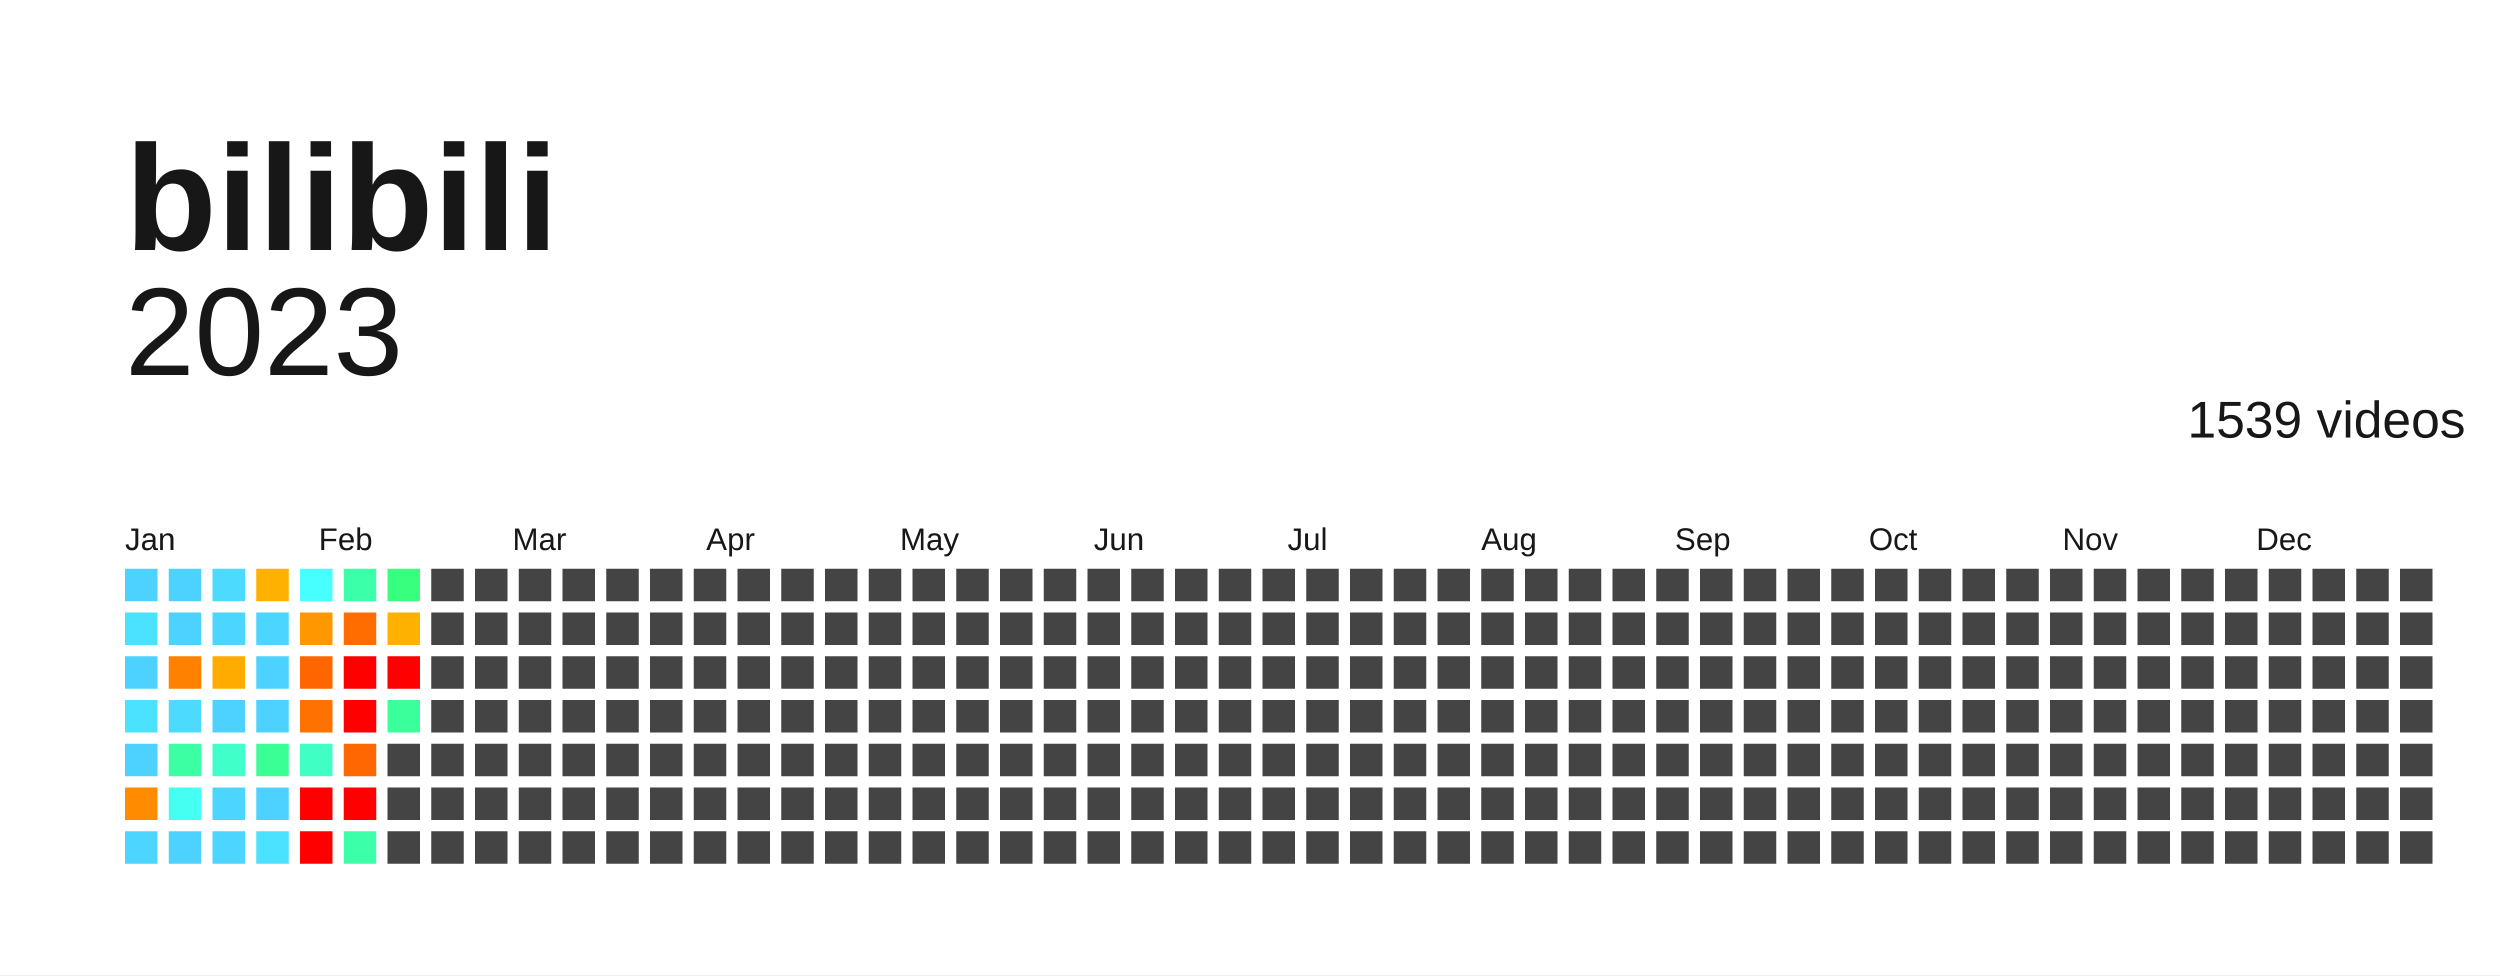
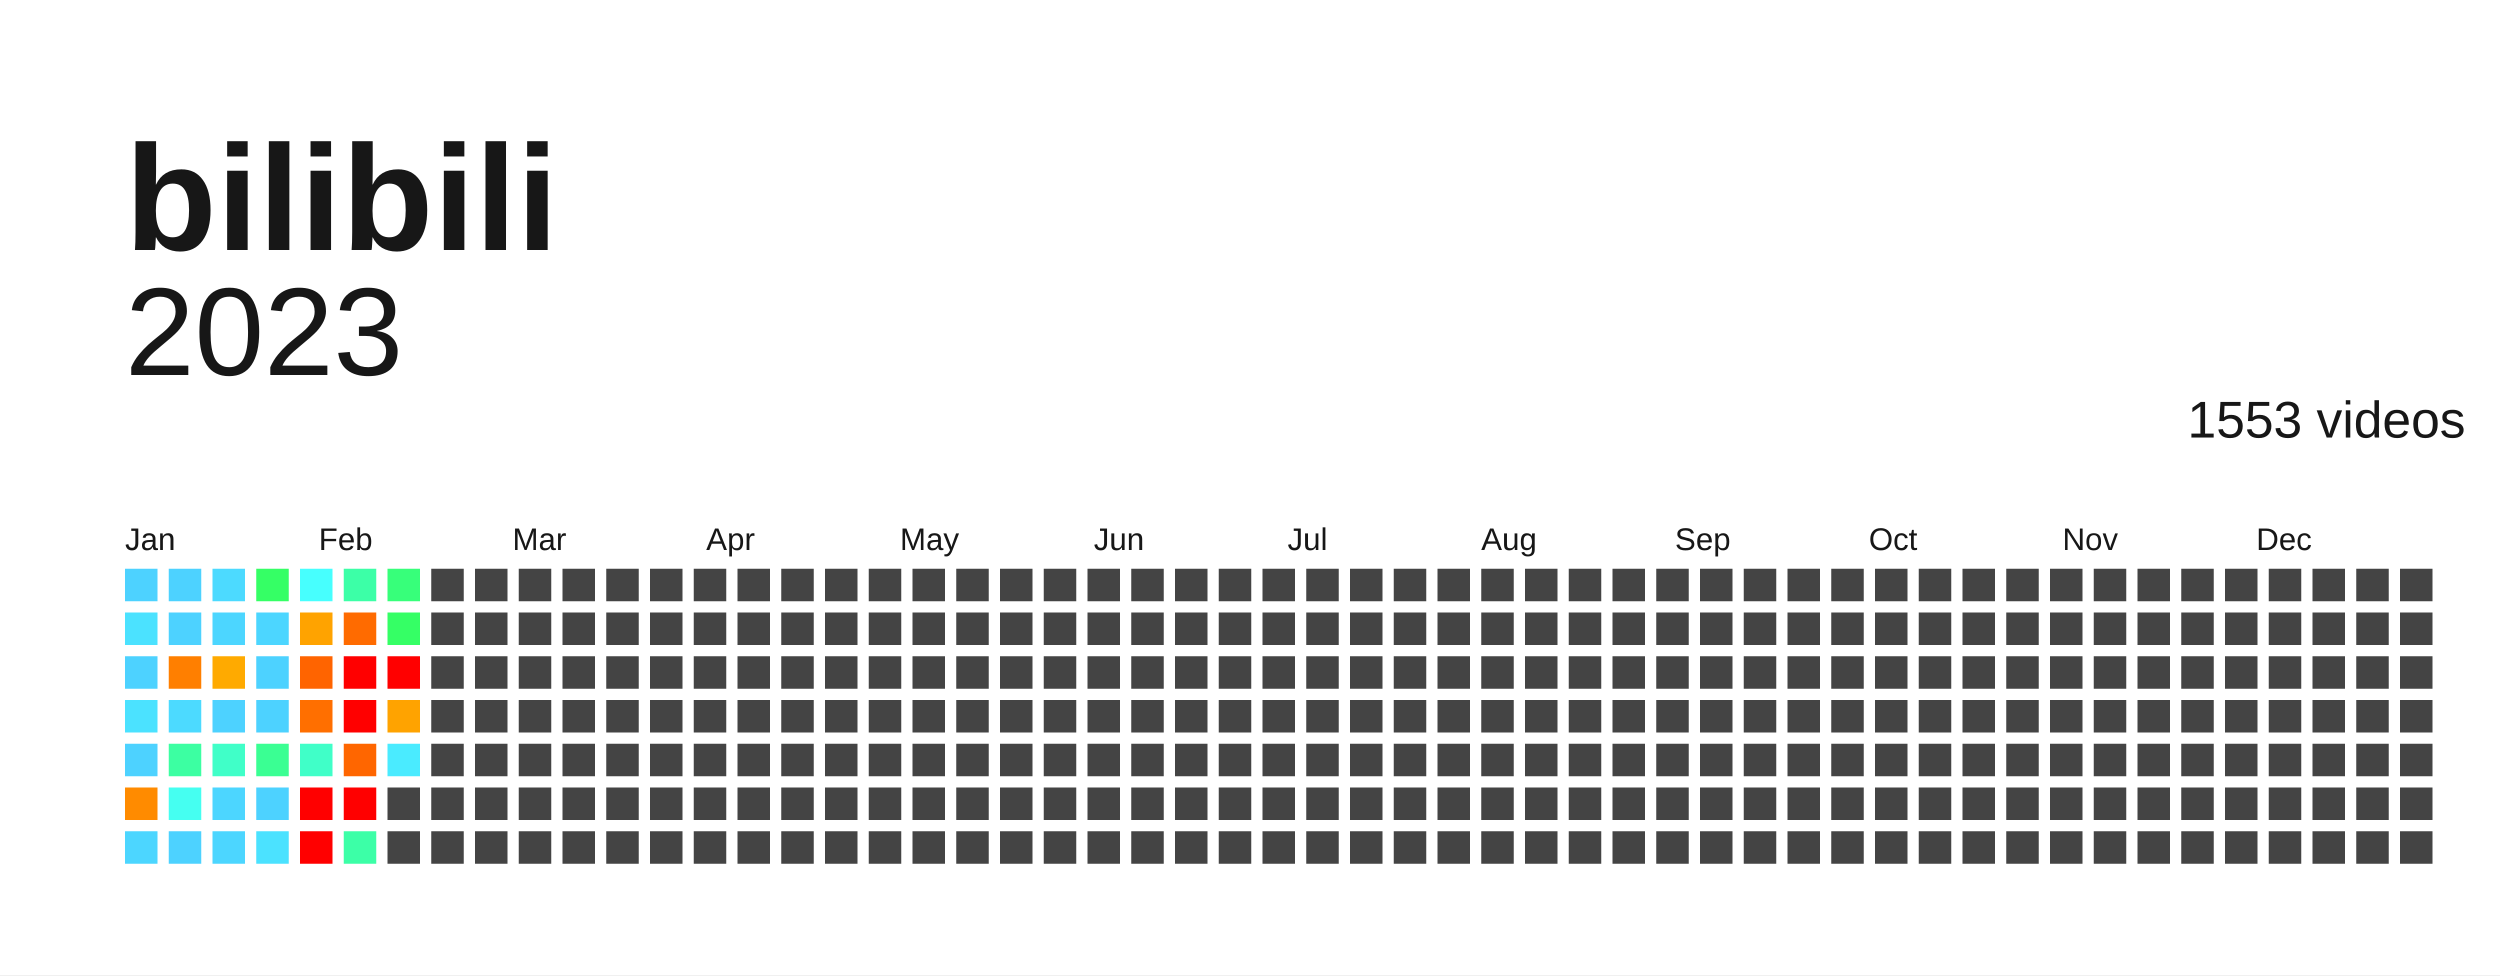
<svg xmlns="http://www.w3.org/2000/svg" baseProfile="full" height="78mm" version="1.1" viewBox="0,0,200,78" width="200mm">
  <defs />
  <rect fill="#FFFFFF" height="78" width="200" x="0" y="0" />
  <text fill="#171717" style="font-size:12px; font-family:Arial; font-weight:bold;" x="10" y="20">bilibili</text>
  <text alignment-baseline="hanging" fill="#171717" style="font-size:10.0px; font-family:Arial;" x="10" y="30">2023</text>
-   <text alignment-baseline="hanging" fill="#171717" style="font-size:4.125px; font-family:Arial;" x="175" y="35">1539 videos</text>
+   <text alignment-baseline="hanging" fill="#171717" style="font-size:4.125px; font-family:Arial;" x="175" y="35">1553 videos</text>
  <text fill="#171717" style="font-size:2.5px; font-family:Arial" x="10.0" y="44">Jan</text>
  <text fill="#171717" style="font-size:2.5px; font-family:Arial" x="25.5" y="44">Feb</text>
  <text fill="#171717" style="font-size:2.5px; font-family:Arial" x="41.0" y="44">Mar</text>
  <text fill="#171717" style="font-size:2.5px; font-family:Arial" x="56.5" y="44">Apr</text>
  <text fill="#171717" style="font-size:2.5px; font-family:Arial" x="72.0" y="44">May</text>
  <text fill="#171717" style="font-size:2.5px; font-family:Arial" x="87.5" y="44">Jun</text>
  <text fill="#171717" style="font-size:2.5px; font-family:Arial" x="103.0" y="44">Jul</text>
  <text fill="#171717" style="font-size:2.5px; font-family:Arial" x="118.5" y="44">Aug</text>
  <text fill="#171717" style="font-size:2.5px; font-family:Arial" x="134.0" y="44">Sep</text>
  <text fill="#171717" style="font-size:2.5px; font-family:Arial" x="149.5" y="44">Oct</text>
  <text fill="#171717" style="font-size:2.5px; font-family:Arial" x="165.0" y="44">Nov</text>
  <text fill="#171717" style="font-size:2.5px; font-family:Arial" x="180.5" y="44">Dec</text>
  <rect fill="#4dd2ff" height="2.6" width="2.6" x="10.0" y="45.5" />
  <rect fill="#4be2ff" height="2.6" width="2.6" x="10.0" y="49.0" />
  <rect fill="#4dd2ff" height="2.6" width="2.6" x="10.0" y="52.5" />
  <rect fill="#4be2ff" height="2.6" width="2.6" x="10.0" y="56.0" />
  <rect fill="#4dd2ff" height="2.6" width="2.6" x="10.0" y="59.5" />
-   <rect fill="#ff8c00" height="2.6" width="2.6" x="10.0" y="63.0" />
+   <rect fill="#ff8b00" height="2.6" width="2.6" x="10.0" y="63.0" />
  <rect fill="#4cd6ff" height="2.6" width="2.6" x="10.0" y="66.5" />
  <rect fill="#4dd2ff" height="2.6" width="2.6" x="13.5" y="45.5" />
  <rect fill="#4dd2ff" height="2.6" width="2.6" x="13.5" y="49.0" />
-   <rect fill="#ff8100" height="2.6" width="2.6" x="13.5" y="52.5" />
+   <rect fill="#ff7f00" height="2.6" width="2.6" x="13.5" y="52.5" />
  <rect fill="#4cdaff" height="2.6" width="2.6" x="13.5" y="56.0" />
-   <rect fill="#3cffa4" height="2.6" width="2.6" x="13.5" y="59.5" />
-   <rect fill="#45fff2" height="2.6" width="2.6" x="13.5" y="63.0" />
+   <rect fill="#3cffa2" height="2.6" width="2.6" x="13.5" y="59.5" />
+   <rect fill="#45fff1" height="2.6" width="2.6" x="13.5" y="63.0" />
  <rect fill="#4dd2ff" height="2.6" width="2.6" x="13.5" y="66.5" />
  <rect fill="#4cdaff" height="2.6" width="2.6" x="17.0" y="45.5" />
  <rect fill="#4cd6ff" height="2.6" width="2.6" x="17.0" y="49.0" />
-   <rect fill="#ffab00" height="2.6" width="2.6" x="17.0" y="52.5" />
+   <rect fill="#ffaa00" height="2.6" width="2.6" x="17.0" y="52.5" />
  <rect fill="#4dd2ff" height="2.6" width="2.6" x="17.0" y="56.0" />
-   <rect fill="#40ffc9" height="2.6" width="2.6" x="17.0" y="59.5" />
+   <rect fill="#40ffc8" height="2.6" width="2.6" x="17.0" y="59.5" />
  <rect fill="#4cd6ff" height="2.6" width="2.6" x="17.0" y="63.0" />
  <rect fill="#4cd6ff" height="2.6" width="2.6" x="17.0" y="66.5" />
-   <rect fill="#ffb100" height="2.6" width="2.6" x="20.5" y="45.5" />
+   <rect fill="#35ff65" height="2.6" width="2.6" x="20.5" y="45.5" />
  <rect fill="#4cd6ff" height="2.6" width="2.6" x="20.5" y="49.0" />
  <rect fill="#4dd2ff" height="2.6" width="2.6" x="20.5" y="52.5" />
  <rect fill="#4dd2ff" height="2.6" width="2.6" x="20.5" y="56.0" />
-   <rect fill="#3aff95" height="2.6" width="2.6" x="20.5" y="59.5" />
+   <rect fill="#3aff93" height="2.6" width="2.6" x="20.5" y="59.5" />
  <rect fill="#4dd2ff" height="2.6" width="2.6" x="20.5" y="63.0" />
  <rect fill="#4be2ff" height="2.6" width="2.6" x="20.5" y="66.5" />
  <rect fill="#47fffe" height="2.6" width="2.6" x="24.0" y="45.5" />
-   <rect fill="#ff9700" height="2.6" width="2.6" x="24.0" y="49.0" />
-   <rect fill="#ff6600" height="2.6" width="2.6" x="24.0" y="52.5" />
-   <rect fill="#ff7100" height="2.6" width="2.6" x="24.0" y="56.0" />
-   <rect fill="#40ffc5" height="2.6" width="2.6" x="24.0" y="59.5" />
+   <rect fill="#ffa300" height="2.6" width="2.6" x="24.0" y="49.0" />
+   <rect fill="#ff6400" height="2.6" width="2.6" x="24.0" y="52.5" />
+   <rect fill="#ff6f00" height="2.6" width="2.6" x="24.0" y="56.0" />
+   <rect fill="#40ffc8" height="2.6" width="2.6" x="24.0" y="59.5" />
  <rect fill="red" height="2.6" width="2.6" x="24.0" y="63.0" />
  <rect fill="red" height="2.6" width="2.6" x="24.0" y="66.5" />
-   <rect fill="#3cffa9" height="2.6" width="2.6" x="27.5" y="45.5" />
-   <rect fill="#ff6d00" height="2.6" width="2.6" x="27.5" y="49.0" />
+   <rect fill="#3cffa7" height="2.6" width="2.6" x="27.5" y="45.5" />
+   <rect fill="#ff6b00" height="2.6" width="2.6" x="27.5" y="49.0" />
  <rect fill="red" height="2.6" width="2.6" x="27.5" y="52.5" />
  <rect fill="red" height="2.6" width="2.6" x="27.5" y="56.0" />
-   <rect fill="#ff6800" height="2.6" width="2.6" x="27.5" y="59.5" />
+   <rect fill="#ff6600" height="2.6" width="2.6" x="27.5" y="59.5" />
  <rect fill="red" height="2.6" width="2.6" x="27.5" y="63.0" />
-   <rect fill="#3cffa9" height="2.6" width="2.6" x="27.5" y="66.5" />
-   <rect fill="#38ff7d" height="2.6" width="2.6" x="31.0" y="45.5" />
-   <rect fill="#ffb100" height="2.6" width="2.6" x="31.0" y="49.0" />
+   <rect fill="#3cffa7" height="2.6" width="2.6" x="27.5" y="66.5" />
+   <rect fill="#37ff7a" height="2.6" width="2.6" x="31.0" y="45.5" />
+   <rect fill="#35ff65" height="2.6" width="2.6" x="31.0" y="49.0" />
  <rect fill="red" height="2.6" width="2.6" x="31.0" y="52.5" />
-   <rect fill="#3bff9a" height="2.6" width="2.6" x="31.0" y="56.0" />
-   <rect fill="#444444" height="2.6" width="2.6" x="31.0" y="59.5" />
+   <rect fill="#ffa300" height="2.6" width="2.6" x="31.0" y="56.0" />
+   <rect fill="#4aebff" height="2.6" width="2.6" x="31.0" y="59.5" />
  <rect fill="#444444" height="2.6" width="2.6" x="31.0" y="63.0" />
  <rect fill="#444444" height="2.6" width="2.6" x="31.0" y="66.5" />
  <rect fill="#444444" height="2.6" width="2.6" x="34.5" y="45.5" />
  <rect fill="#444444" height="2.6" width="2.6" x="34.5" y="49.0" />
  <rect fill="#444444" height="2.6" width="2.6" x="34.5" y="52.5" />
  <rect fill="#444444" height="2.6" width="2.6" x="34.5" y="56.0" />
  <rect fill="#444444" height="2.6" width="2.6" x="34.5" y="59.5" />
  <rect fill="#444444" height="2.6" width="2.6" x="34.5" y="63.0" />
  <rect fill="#444444" height="2.6" width="2.6" x="34.5" y="66.5" />
  <rect fill="#444444" height="2.6" width="2.6" x="38.0" y="45.5" />
  <rect fill="#444444" height="2.6" width="2.6" x="38.0" y="49.0" />
  <rect fill="#444444" height="2.6" width="2.6" x="38.0" y="52.5" />
  <rect fill="#444444" height="2.6" width="2.6" x="38.0" y="56.0" />
  <rect fill="#444444" height="2.6" width="2.6" x="38.0" y="59.5" />
  <rect fill="#444444" height="2.6" width="2.6" x="38.0" y="63.0" />
  <rect fill="#444444" height="2.6" width="2.6" x="38.0" y="66.5" />
  <rect fill="#444444" height="2.6" width="2.6" x="41.5" y="45.5" />
  <rect fill="#444444" height="2.6" width="2.6" x="41.5" y="49.0" />
  <rect fill="#444444" height="2.6" width="2.6" x="41.5" y="52.5" />
  <rect fill="#444444" height="2.6" width="2.6" x="41.5" y="56.0" />
  <rect fill="#444444" height="2.6" width="2.6" x="41.5" y="59.5" />
  <rect fill="#444444" height="2.6" width="2.6" x="41.5" y="63.0" />
  <rect fill="#444444" height="2.6" width="2.6" x="41.5" y="66.5" />
  <rect fill="#444444" height="2.6" width="2.6" x="45.0" y="45.5" />
  <rect fill="#444444" height="2.6" width="2.6" x="45.0" y="49.0" />
  <rect fill="#444444" height="2.6" width="2.6" x="45.0" y="52.5" />
  <rect fill="#444444" height="2.6" width="2.6" x="45.0" y="56.0" />
  <rect fill="#444444" height="2.6" width="2.6" x="45.0" y="59.5" />
  <rect fill="#444444" height="2.6" width="2.6" x="45.0" y="63.0" />
  <rect fill="#444444" height="2.6" width="2.6" x="45.0" y="66.5" />
  <rect fill="#444444" height="2.6" width="2.6" x="48.5" y="45.5" />
  <rect fill="#444444" height="2.6" width="2.6" x="48.5" y="49.0" />
  <rect fill="#444444" height="2.6" width="2.6" x="48.5" y="52.5" />
  <rect fill="#444444" height="2.6" width="2.6" x="48.5" y="56.0" />
  <rect fill="#444444" height="2.6" width="2.6" x="48.5" y="59.5" />
  <rect fill="#444444" height="2.6" width="2.6" x="48.5" y="63.0" />
  <rect fill="#444444" height="2.6" width="2.6" x="48.5" y="66.5" />
  <rect fill="#444444" height="2.6" width="2.6" x="52.0" y="45.5" />
  <rect fill="#444444" height="2.6" width="2.6" x="52.0" y="49.0" />
  <rect fill="#444444" height="2.6" width="2.6" x="52.0" y="52.5" />
  <rect fill="#444444" height="2.6" width="2.6" x="52.0" y="56.0" />
  <rect fill="#444444" height="2.6" width="2.6" x="52.0" y="59.5" />
  <rect fill="#444444" height="2.6" width="2.6" x="52.0" y="63.0" />
  <rect fill="#444444" height="2.6" width="2.6" x="52.0" y="66.5" />
  <rect fill="#444444" height="2.6" width="2.6" x="55.5" y="45.5" />
  <rect fill="#444444" height="2.6" width="2.6" x="55.5" y="49.0" />
  <rect fill="#444444" height="2.6" width="2.6" x="55.5" y="52.5" />
  <rect fill="#444444" height="2.6" width="2.6" x="55.5" y="56.0" />
  <rect fill="#444444" height="2.6" width="2.6" x="55.5" y="59.5" />
  <rect fill="#444444" height="2.6" width="2.6" x="55.5" y="63.0" />
  <rect fill="#444444" height="2.6" width="2.6" x="55.5" y="66.5" />
  <rect fill="#444444" height="2.6" width="2.6" x="59.0" y="45.5" />
  <rect fill="#444444" height="2.6" width="2.6" x="59.0" y="49.0" />
  <rect fill="#444444" height="2.6" width="2.6" x="59.0" y="52.5" />
  <rect fill="#444444" height="2.6" width="2.6" x="59.0" y="56.0" />
  <rect fill="#444444" height="2.6" width="2.6" x="59.0" y="59.5" />
  <rect fill="#444444" height="2.6" width="2.6" x="59.0" y="63.0" />
  <rect fill="#444444" height="2.6" width="2.6" x="59.0" y="66.5" />
  <rect fill="#444444" height="2.6" width="2.6" x="62.5" y="45.5" />
  <rect fill="#444444" height="2.6" width="2.6" x="62.5" y="49.0" />
  <rect fill="#444444" height="2.6" width="2.6" x="62.5" y="52.5" />
  <rect fill="#444444" height="2.6" width="2.6" x="62.5" y="56.0" />
  <rect fill="#444444" height="2.6" width="2.6" x="62.5" y="59.5" />
  <rect fill="#444444" height="2.6" width="2.6" x="62.5" y="63.0" />
  <rect fill="#444444" height="2.6" width="2.6" x="62.5" y="66.5" />
  <rect fill="#444444" height="2.6" width="2.6" x="66.0" y="45.5" />
  <rect fill="#444444" height="2.6" width="2.6" x="66.0" y="49.0" />
  <rect fill="#444444" height="2.6" width="2.6" x="66.0" y="52.5" />
  <rect fill="#444444" height="2.6" width="2.6" x="66.0" y="56.0" />
  <rect fill="#444444" height="2.6" width="2.6" x="66.0" y="59.5" />
  <rect fill="#444444" height="2.6" width="2.6" x="66.0" y="63.0" />
  <rect fill="#444444" height="2.6" width="2.6" x="66.0" y="66.5" />
  <rect fill="#444444" height="2.6" width="2.6" x="69.5" y="45.5" />
  <rect fill="#444444" height="2.6" width="2.6" x="69.5" y="49.0" />
  <rect fill="#444444" height="2.6" width="2.6" x="69.5" y="52.5" />
  <rect fill="#444444" height="2.6" width="2.6" x="69.5" y="56.0" />
  <rect fill="#444444" height="2.6" width="2.6" x="69.5" y="59.5" />
  <rect fill="#444444" height="2.6" width="2.6" x="69.5" y="63.0" />
  <rect fill="#444444" height="2.6" width="2.6" x="69.5" y="66.5" />
  <rect fill="#444444" height="2.6" width="2.6" x="73.0" y="45.5" />
  <rect fill="#444444" height="2.6" width="2.6" x="73.0" y="49.0" />
  <rect fill="#444444" height="2.6" width="2.6" x="73.0" y="52.5" />
  <rect fill="#444444" height="2.6" width="2.6" x="73.0" y="56.0" />
  <rect fill="#444444" height="2.6" width="2.6" x="73.0" y="59.5" />
  <rect fill="#444444" height="2.6" width="2.6" x="73.0" y="63.0" />
  <rect fill="#444444" height="2.6" width="2.6" x="73.0" y="66.5" />
  <rect fill="#444444" height="2.6" width="2.6" x="76.5" y="45.5" />
  <rect fill="#444444" height="2.6" width="2.6" x="76.5" y="49.0" />
  <rect fill="#444444" height="2.6" width="2.6" x="76.5" y="52.5" />
  <rect fill="#444444" height="2.6" width="2.6" x="76.5" y="56.0" />
  <rect fill="#444444" height="2.6" width="2.6" x="76.5" y="59.5" />
  <rect fill="#444444" height="2.6" width="2.6" x="76.5" y="63.0" />
  <rect fill="#444444" height="2.6" width="2.6" x="76.5" y="66.5" />
  <rect fill="#444444" height="2.6" width="2.6" x="80.0" y="45.5" />
  <rect fill="#444444" height="2.6" width="2.6" x="80.0" y="49.0" />
  <rect fill="#444444" height="2.6" width="2.6" x="80.0" y="52.5" />
  <rect fill="#444444" height="2.6" width="2.6" x="80.0" y="56.0" />
  <rect fill="#444444" height="2.6" width="2.6" x="80.0" y="59.5" />
  <rect fill="#444444" height="2.6" width="2.6" x="80.0" y="63.0" />
  <rect fill="#444444" height="2.6" width="2.6" x="80.0" y="66.5" />
  <rect fill="#444444" height="2.6" width="2.6" x="83.5" y="45.5" />
  <rect fill="#444444" height="2.6" width="2.6" x="83.5" y="49.0" />
  <rect fill="#444444" height="2.6" width="2.6" x="83.5" y="52.5" />
  <rect fill="#444444" height="2.6" width="2.6" x="83.5" y="56.0" />
  <rect fill="#444444" height="2.6" width="2.6" x="83.5" y="59.5" />
  <rect fill="#444444" height="2.6" width="2.6" x="83.5" y="63.0" />
  <rect fill="#444444" height="2.6" width="2.6" x="83.5" y="66.5" />
  <rect fill="#444444" height="2.6" width="2.6" x="87.0" y="45.5" />
  <rect fill="#444444" height="2.6" width="2.6" x="87.0" y="49.0" />
  <rect fill="#444444" height="2.6" width="2.6" x="87.0" y="52.5" />
  <rect fill="#444444" height="2.6" width="2.6" x="87.0" y="56.0" />
  <rect fill="#444444" height="2.6" width="2.6" x="87.0" y="59.5" />
  <rect fill="#444444" height="2.6" width="2.6" x="87.0" y="63.0" />
  <rect fill="#444444" height="2.6" width="2.6" x="87.0" y="66.5" />
  <rect fill="#444444" height="2.6" width="2.6" x="90.5" y="45.5" />
  <rect fill="#444444" height="2.6" width="2.6" x="90.5" y="49.0" />
  <rect fill="#444444" height="2.6" width="2.6" x="90.5" y="52.5" />
  <rect fill="#444444" height="2.6" width="2.6" x="90.5" y="56.0" />
  <rect fill="#444444" height="2.6" width="2.6" x="90.5" y="59.5" />
  <rect fill="#444444" height="2.6" width="2.6" x="90.5" y="63.0" />
  <rect fill="#444444" height="2.6" width="2.6" x="90.5" y="66.5" />
  <rect fill="#444444" height="2.6" width="2.6" x="94.0" y="45.5" />
  <rect fill="#444444" height="2.6" width="2.6" x="94.0" y="49.0" />
  <rect fill="#444444" height="2.6" width="2.6" x="94.0" y="52.5" />
  <rect fill="#444444" height="2.6" width="2.6" x="94.0" y="56.0" />
  <rect fill="#444444" height="2.6" width="2.6" x="94.0" y="59.5" />
  <rect fill="#444444" height="2.6" width="2.6" x="94.0" y="63.0" />
  <rect fill="#444444" height="2.6" width="2.6" x="94.0" y="66.5" />
  <rect fill="#444444" height="2.6" width="2.6" x="97.5" y="45.5" />
  <rect fill="#444444" height="2.6" width="2.6" x="97.5" y="49.0" />
  <rect fill="#444444" height="2.6" width="2.6" x="97.5" y="52.5" />
  <rect fill="#444444" height="2.6" width="2.6" x="97.5" y="56.0" />
  <rect fill="#444444" height="2.6" width="2.6" x="97.5" y="59.5" />
  <rect fill="#444444" height="2.6" width="2.6" x="97.5" y="63.0" />
  <rect fill="#444444" height="2.6" width="2.6" x="97.5" y="66.5" />
  <rect fill="#444444" height="2.6" width="2.6" x="101.0" y="45.5" />
  <rect fill="#444444" height="2.6" width="2.6" x="101.0" y="49.0" />
  <rect fill="#444444" height="2.6" width="2.6" x="101.0" y="52.5" />
  <rect fill="#444444" height="2.6" width="2.6" x="101.0" y="56.0" />
  <rect fill="#444444" height="2.6" width="2.6" x="101.0" y="59.5" />
  <rect fill="#444444" height="2.6" width="2.6" x="101.0" y="63.0" />
  <rect fill="#444444" height="2.6" width="2.6" x="101.0" y="66.5" />
  <rect fill="#444444" height="2.6" width="2.6" x="104.5" y="45.5" />
  <rect fill="#444444" height="2.6" width="2.6" x="104.5" y="49.0" />
  <rect fill="#444444" height="2.6" width="2.6" x="104.5" y="52.5" />
  <rect fill="#444444" height="2.6" width="2.6" x="104.5" y="56.0" />
  <rect fill="#444444" height="2.6" width="2.6" x="104.5" y="59.5" />
  <rect fill="#444444" height="2.6" width="2.6" x="104.5" y="63.0" />
  <rect fill="#444444" height="2.6" width="2.6" x="104.5" y="66.5" />
  <rect fill="#444444" height="2.6" width="2.6" x="108.0" y="45.5" />
  <rect fill="#444444" height="2.6" width="2.6" x="108.0" y="49.0" />
  <rect fill="#444444" height="2.6" width="2.6" x="108.0" y="52.5" />
  <rect fill="#444444" height="2.6" width="2.6" x="108.0" y="56.0" />
  <rect fill="#444444" height="2.6" width="2.6" x="108.0" y="59.5" />
  <rect fill="#444444" height="2.6" width="2.6" x="108.0" y="63.0" />
  <rect fill="#444444" height="2.6" width="2.6" x="108.0" y="66.5" />
  <rect fill="#444444" height="2.6" width="2.6" x="111.5" y="45.5" />
  <rect fill="#444444" height="2.6" width="2.6" x="111.5" y="49.0" />
  <rect fill="#444444" height="2.6" width="2.6" x="111.5" y="52.5" />
  <rect fill="#444444" height="2.6" width="2.6" x="111.5" y="56.0" />
  <rect fill="#444444" height="2.6" width="2.6" x="111.5" y="59.5" />
  <rect fill="#444444" height="2.6" width="2.6" x="111.5" y="63.0" />
  <rect fill="#444444" height="2.6" width="2.6" x="111.5" y="66.5" />
  <rect fill="#444444" height="2.6" width="2.6" x="115.0" y="45.5" />
  <rect fill="#444444" height="2.6" width="2.6" x="115.0" y="49.0" />
  <rect fill="#444444" height="2.6" width="2.6" x="115.0" y="52.5" />
  <rect fill="#444444" height="2.6" width="2.6" x="115.0" y="56.0" />
  <rect fill="#444444" height="2.6" width="2.6" x="115.0" y="59.5" />
  <rect fill="#444444" height="2.6" width="2.6" x="115.0" y="63.0" />
  <rect fill="#444444" height="2.6" width="2.6" x="115.0" y="66.5" />
  <rect fill="#444444" height="2.6" width="2.6" x="118.5" y="45.5" />
  <rect fill="#444444" height="2.6" width="2.6" x="118.5" y="49.0" />
  <rect fill="#444444" height="2.6" width="2.6" x="118.5" y="52.5" />
  <rect fill="#444444" height="2.6" width="2.6" x="118.5" y="56.0" />
  <rect fill="#444444" height="2.6" width="2.6" x="118.5" y="59.5" />
  <rect fill="#444444" height="2.6" width="2.6" x="118.5" y="63.0" />
  <rect fill="#444444" height="2.6" width="2.6" x="118.5" y="66.5" />
  <rect fill="#444444" height="2.6" width="2.6" x="122.0" y="45.5" />
  <rect fill="#444444" height="2.6" width="2.6" x="122.0" y="49.0" />
  <rect fill="#444444" height="2.6" width="2.6" x="122.0" y="52.5" />
  <rect fill="#444444" height="2.6" width="2.6" x="122.0" y="56.0" />
  <rect fill="#444444" height="2.6" width="2.6" x="122.0" y="59.5" />
  <rect fill="#444444" height="2.6" width="2.6" x="122.0" y="63.0" />
  <rect fill="#444444" height="2.6" width="2.6" x="122.0" y="66.5" />
  <rect fill="#444444" height="2.6" width="2.6" x="125.5" y="45.5" />
  <rect fill="#444444" height="2.6" width="2.6" x="125.5" y="49.0" />
  <rect fill="#444444" height="2.6" width="2.6" x="125.5" y="52.5" />
  <rect fill="#444444" height="2.6" width="2.6" x="125.5" y="56.0" />
  <rect fill="#444444" height="2.6" width="2.6" x="125.5" y="59.5" />
  <rect fill="#444444" height="2.6" width="2.6" x="125.5" y="63.0" />
  <rect fill="#444444" height="2.6" width="2.6" x="125.5" y="66.5" />
  <rect fill="#444444" height="2.6" width="2.6" x="129.0" y="45.5" />
  <rect fill="#444444" height="2.6" width="2.6" x="129.0" y="49.0" />
  <rect fill="#444444" height="2.6" width="2.6" x="129.0" y="52.5" />
  <rect fill="#444444" height="2.6" width="2.6" x="129.0" y="56.0" />
  <rect fill="#444444" height="2.6" width="2.6" x="129.0" y="59.5" />
  <rect fill="#444444" height="2.6" width="2.6" x="129.0" y="63.0" />
  <rect fill="#444444" height="2.6" width="2.6" x="129.0" y="66.5" />
  <rect fill="#444444" height="2.6" width="2.6" x="132.5" y="45.5" />
  <rect fill="#444444" height="2.6" width="2.6" x="132.5" y="49.0" />
  <rect fill="#444444" height="2.6" width="2.6" x="132.5" y="52.5" />
  <rect fill="#444444" height="2.6" width="2.6" x="132.5" y="56.0" />
  <rect fill="#444444" height="2.6" width="2.6" x="132.5" y="59.5" />
  <rect fill="#444444" height="2.6" width="2.6" x="132.5" y="63.0" />
  <rect fill="#444444" height="2.6" width="2.6" x="132.5" y="66.5" />
  <rect fill="#444444" height="2.6" width="2.6" x="136.0" y="45.5" />
  <rect fill="#444444" height="2.6" width="2.6" x="136.0" y="49.0" />
  <rect fill="#444444" height="2.6" width="2.6" x="136.0" y="52.5" />
  <rect fill="#444444" height="2.6" width="2.6" x="136.0" y="56.0" />
  <rect fill="#444444" height="2.6" width="2.6" x="136.0" y="59.5" />
  <rect fill="#444444" height="2.6" width="2.6" x="136.0" y="63.0" />
  <rect fill="#444444" height="2.6" width="2.6" x="136.0" y="66.5" />
  <rect fill="#444444" height="2.6" width="2.6" x="139.5" y="45.5" />
  <rect fill="#444444" height="2.6" width="2.6" x="139.5" y="49.0" />
  <rect fill="#444444" height="2.6" width="2.6" x="139.5" y="52.5" />
  <rect fill="#444444" height="2.6" width="2.6" x="139.5" y="56.0" />
  <rect fill="#444444" height="2.6" width="2.6" x="139.5" y="59.5" />
  <rect fill="#444444" height="2.6" width="2.6" x="139.5" y="63.0" />
  <rect fill="#444444" height="2.6" width="2.6" x="139.5" y="66.5" />
  <rect fill="#444444" height="2.6" width="2.6" x="143.0" y="45.5" />
  <rect fill="#444444" height="2.6" width="2.6" x="143.0" y="49.0" />
  <rect fill="#444444" height="2.6" width="2.6" x="143.0" y="52.5" />
  <rect fill="#444444" height="2.6" width="2.6" x="143.0" y="56.0" />
  <rect fill="#444444" height="2.6" width="2.6" x="143.0" y="59.5" />
  <rect fill="#444444" height="2.6" width="2.6" x="143.0" y="63.0" />
  <rect fill="#444444" height="2.6" width="2.6" x="143.0" y="66.5" />
  <rect fill="#444444" height="2.6" width="2.6" x="146.5" y="45.5" />
  <rect fill="#444444" height="2.6" width="2.6" x="146.5" y="49.0" />
  <rect fill="#444444" height="2.6" width="2.6" x="146.5" y="52.5" />
  <rect fill="#444444" height="2.6" width="2.6" x="146.5" y="56.0" />
  <rect fill="#444444" height="2.6" width="2.6" x="146.5" y="59.5" />
  <rect fill="#444444" height="2.6" width="2.6" x="146.5" y="63.0" />
  <rect fill="#444444" height="2.6" width="2.6" x="146.5" y="66.5" />
  <rect fill="#444444" height="2.6" width="2.6" x="150.0" y="45.5" />
  <rect fill="#444444" height="2.6" width="2.6" x="150.0" y="49.0" />
  <rect fill="#444444" height="2.6" width="2.6" x="150.0" y="52.5" />
  <rect fill="#444444" height="2.6" width="2.6" x="150.0" y="56.0" />
  <rect fill="#444444" height="2.6" width="2.6" x="150.0" y="59.5" />
  <rect fill="#444444" height="2.6" width="2.6" x="150.0" y="63.0" />
  <rect fill="#444444" height="2.6" width="2.6" x="150.0" y="66.5" />
  <rect fill="#444444" height="2.6" width="2.6" x="153.5" y="45.5" />
  <rect fill="#444444" height="2.6" width="2.6" x="153.5" y="49.0" />
  <rect fill="#444444" height="2.6" width="2.6" x="153.5" y="52.5" />
  <rect fill="#444444" height="2.6" width="2.6" x="153.5" y="56.0" />
  <rect fill="#444444" height="2.6" width="2.6" x="153.5" y="59.5" />
  <rect fill="#444444" height="2.6" width="2.6" x="153.5" y="63.0" />
  <rect fill="#444444" height="2.6" width="2.6" x="153.5" y="66.5" />
  <rect fill="#444444" height="2.6" width="2.6" x="157.0" y="45.5" />
  <rect fill="#444444" height="2.6" width="2.6" x="157.0" y="49.0" />
  <rect fill="#444444" height="2.6" width="2.6" x="157.0" y="52.5" />
  <rect fill="#444444" height="2.6" width="2.6" x="157.0" y="56.0" />
  <rect fill="#444444" height="2.6" width="2.6" x="157.0" y="59.5" />
  <rect fill="#444444" height="2.6" width="2.6" x="157.0" y="63.0" />
  <rect fill="#444444" height="2.6" width="2.6" x="157.0" y="66.5" />
  <rect fill="#444444" height="2.6" width="2.6" x="160.5" y="45.5" />
  <rect fill="#444444" height="2.6" width="2.6" x="160.5" y="49.0" />
  <rect fill="#444444" height="2.6" width="2.6" x="160.5" y="52.5" />
  <rect fill="#444444" height="2.6" width="2.6" x="160.5" y="56.0" />
  <rect fill="#444444" height="2.6" width="2.6" x="160.5" y="59.5" />
  <rect fill="#444444" height="2.6" width="2.6" x="160.5" y="63.0" />
  <rect fill="#444444" height="2.6" width="2.6" x="160.5" y="66.5" />
  <rect fill="#444444" height="2.6" width="2.6" x="164.0" y="45.5" />
  <rect fill="#444444" height="2.6" width="2.6" x="164.0" y="49.0" />
  <rect fill="#444444" height="2.6" width="2.6" x="164.0" y="52.5" />
  <rect fill="#444444" height="2.6" width="2.6" x="164.0" y="56.0" />
  <rect fill="#444444" height="2.6" width="2.6" x="164.0" y="59.5" />
  <rect fill="#444444" height="2.6" width="2.6" x="164.0" y="63.0" />
  <rect fill="#444444" height="2.6" width="2.6" x="164.0" y="66.5" />
  <rect fill="#444444" height="2.6" width="2.6" x="167.5" y="45.5" />
  <rect fill="#444444" height="2.6" width="2.6" x="167.5" y="49.0" />
  <rect fill="#444444" height="2.6" width="2.6" x="167.5" y="52.5" />
  <rect fill="#444444" height="2.6" width="2.6" x="167.5" y="56.0" />
  <rect fill="#444444" height="2.6" width="2.6" x="167.5" y="59.5" />
  <rect fill="#444444" height="2.6" width="2.6" x="167.5" y="63.0" />
  <rect fill="#444444" height="2.6" width="2.6" x="167.5" y="66.5" />
  <rect fill="#444444" height="2.6" width="2.6" x="171.0" y="45.5" />
  <rect fill="#444444" height="2.6" width="2.6" x="171.0" y="49.0" />
  <rect fill="#444444" height="2.6" width="2.6" x="171.0" y="52.5" />
  <rect fill="#444444" height="2.6" width="2.6" x="171.0" y="56.0" />
  <rect fill="#444444" height="2.6" width="2.6" x="171.0" y="59.5" />
  <rect fill="#444444" height="2.6" width="2.6" x="171.0" y="63.0" />
  <rect fill="#444444" height="2.6" width="2.6" x="171.0" y="66.5" />
  <rect fill="#444444" height="2.6" width="2.6" x="174.5" y="45.5" />
  <rect fill="#444444" height="2.6" width="2.6" x="174.5" y="49.0" />
  <rect fill="#444444" height="2.6" width="2.6" x="174.5" y="52.5" />
  <rect fill="#444444" height="2.6" width="2.6" x="174.5" y="56.0" />
  <rect fill="#444444" height="2.6" width="2.6" x="174.5" y="59.5" />
  <rect fill="#444444" height="2.6" width="2.6" x="174.5" y="63.0" />
  <rect fill="#444444" height="2.6" width="2.6" x="174.5" y="66.5" />
  <rect fill="#444444" height="2.6" width="2.6" x="178.0" y="45.5" />
  <rect fill="#444444" height="2.6" width="2.6" x="178.0" y="49.0" />
  <rect fill="#444444" height="2.6" width="2.6" x="178.0" y="52.5" />
  <rect fill="#444444" height="2.6" width="2.6" x="178.0" y="56.0" />
  <rect fill="#444444" height="2.6" width="2.6" x="178.0" y="59.5" />
  <rect fill="#444444" height="2.6" width="2.6" x="178.0" y="63.0" />
  <rect fill="#444444" height="2.6" width="2.6" x="178.0" y="66.5" />
  <rect fill="#444444" height="2.6" width="2.6" x="181.5" y="45.5" />
  <rect fill="#444444" height="2.6" width="2.6" x="181.5" y="49.0" />
  <rect fill="#444444" height="2.6" width="2.6" x="181.5" y="52.5" />
  <rect fill="#444444" height="2.6" width="2.6" x="181.5" y="56.0" />
  <rect fill="#444444" height="2.6" width="2.6" x="181.5" y="59.5" />
  <rect fill="#444444" height="2.6" width="2.6" x="181.5" y="63.0" />
  <rect fill="#444444" height="2.6" width="2.6" x="181.5" y="66.5" />
  <rect fill="#444444" height="2.6" width="2.6" x="185.0" y="45.5" />
  <rect fill="#444444" height="2.6" width="2.6" x="185.0" y="49.0" />
  <rect fill="#444444" height="2.6" width="2.6" x="185.0" y="52.5" />
  <rect fill="#444444" height="2.6" width="2.6" x="185.0" y="56.0" />
  <rect fill="#444444" height="2.6" width="2.6" x="185.0" y="59.5" />
  <rect fill="#444444" height="2.6" width="2.6" x="185.0" y="63.0" />
  <rect fill="#444444" height="2.6" width="2.6" x="185.0" y="66.5" />
  <rect fill="#444444" height="2.6" width="2.6" x="188.5" y="45.5" />
  <rect fill="#444444" height="2.6" width="2.6" x="188.5" y="49.0" />
  <rect fill="#444444" height="2.6" width="2.6" x="188.5" y="52.5" />
  <rect fill="#444444" height="2.6" width="2.6" x="188.5" y="56.0" />
  <rect fill="#444444" height="2.6" width="2.6" x="188.5" y="59.5" />
  <rect fill="#444444" height="2.6" width="2.6" x="188.5" y="63.0" />
  <rect fill="#444444" height="2.6" width="2.6" x="188.5" y="66.5" />
  <rect fill="#444444" height="2.6" width="2.6" x="192.0" y="45.5" />
  <rect fill="#444444" height="2.6" width="2.6" x="192.0" y="49.0" />
  <rect fill="#444444" height="2.6" width="2.6" x="192.0" y="52.5" />
  <rect fill="#444444" height="2.6" width="2.6" x="192.0" y="56.0" />
  <rect fill="#444444" height="2.6" width="2.6" x="192.0" y="59.5" />
  <rect fill="#444444" height="2.6" width="2.6" x="192.0" y="63.0" />
  <rect fill="#444444" height="2.6" width="2.6" x="192.0" y="66.5" />
</svg>
